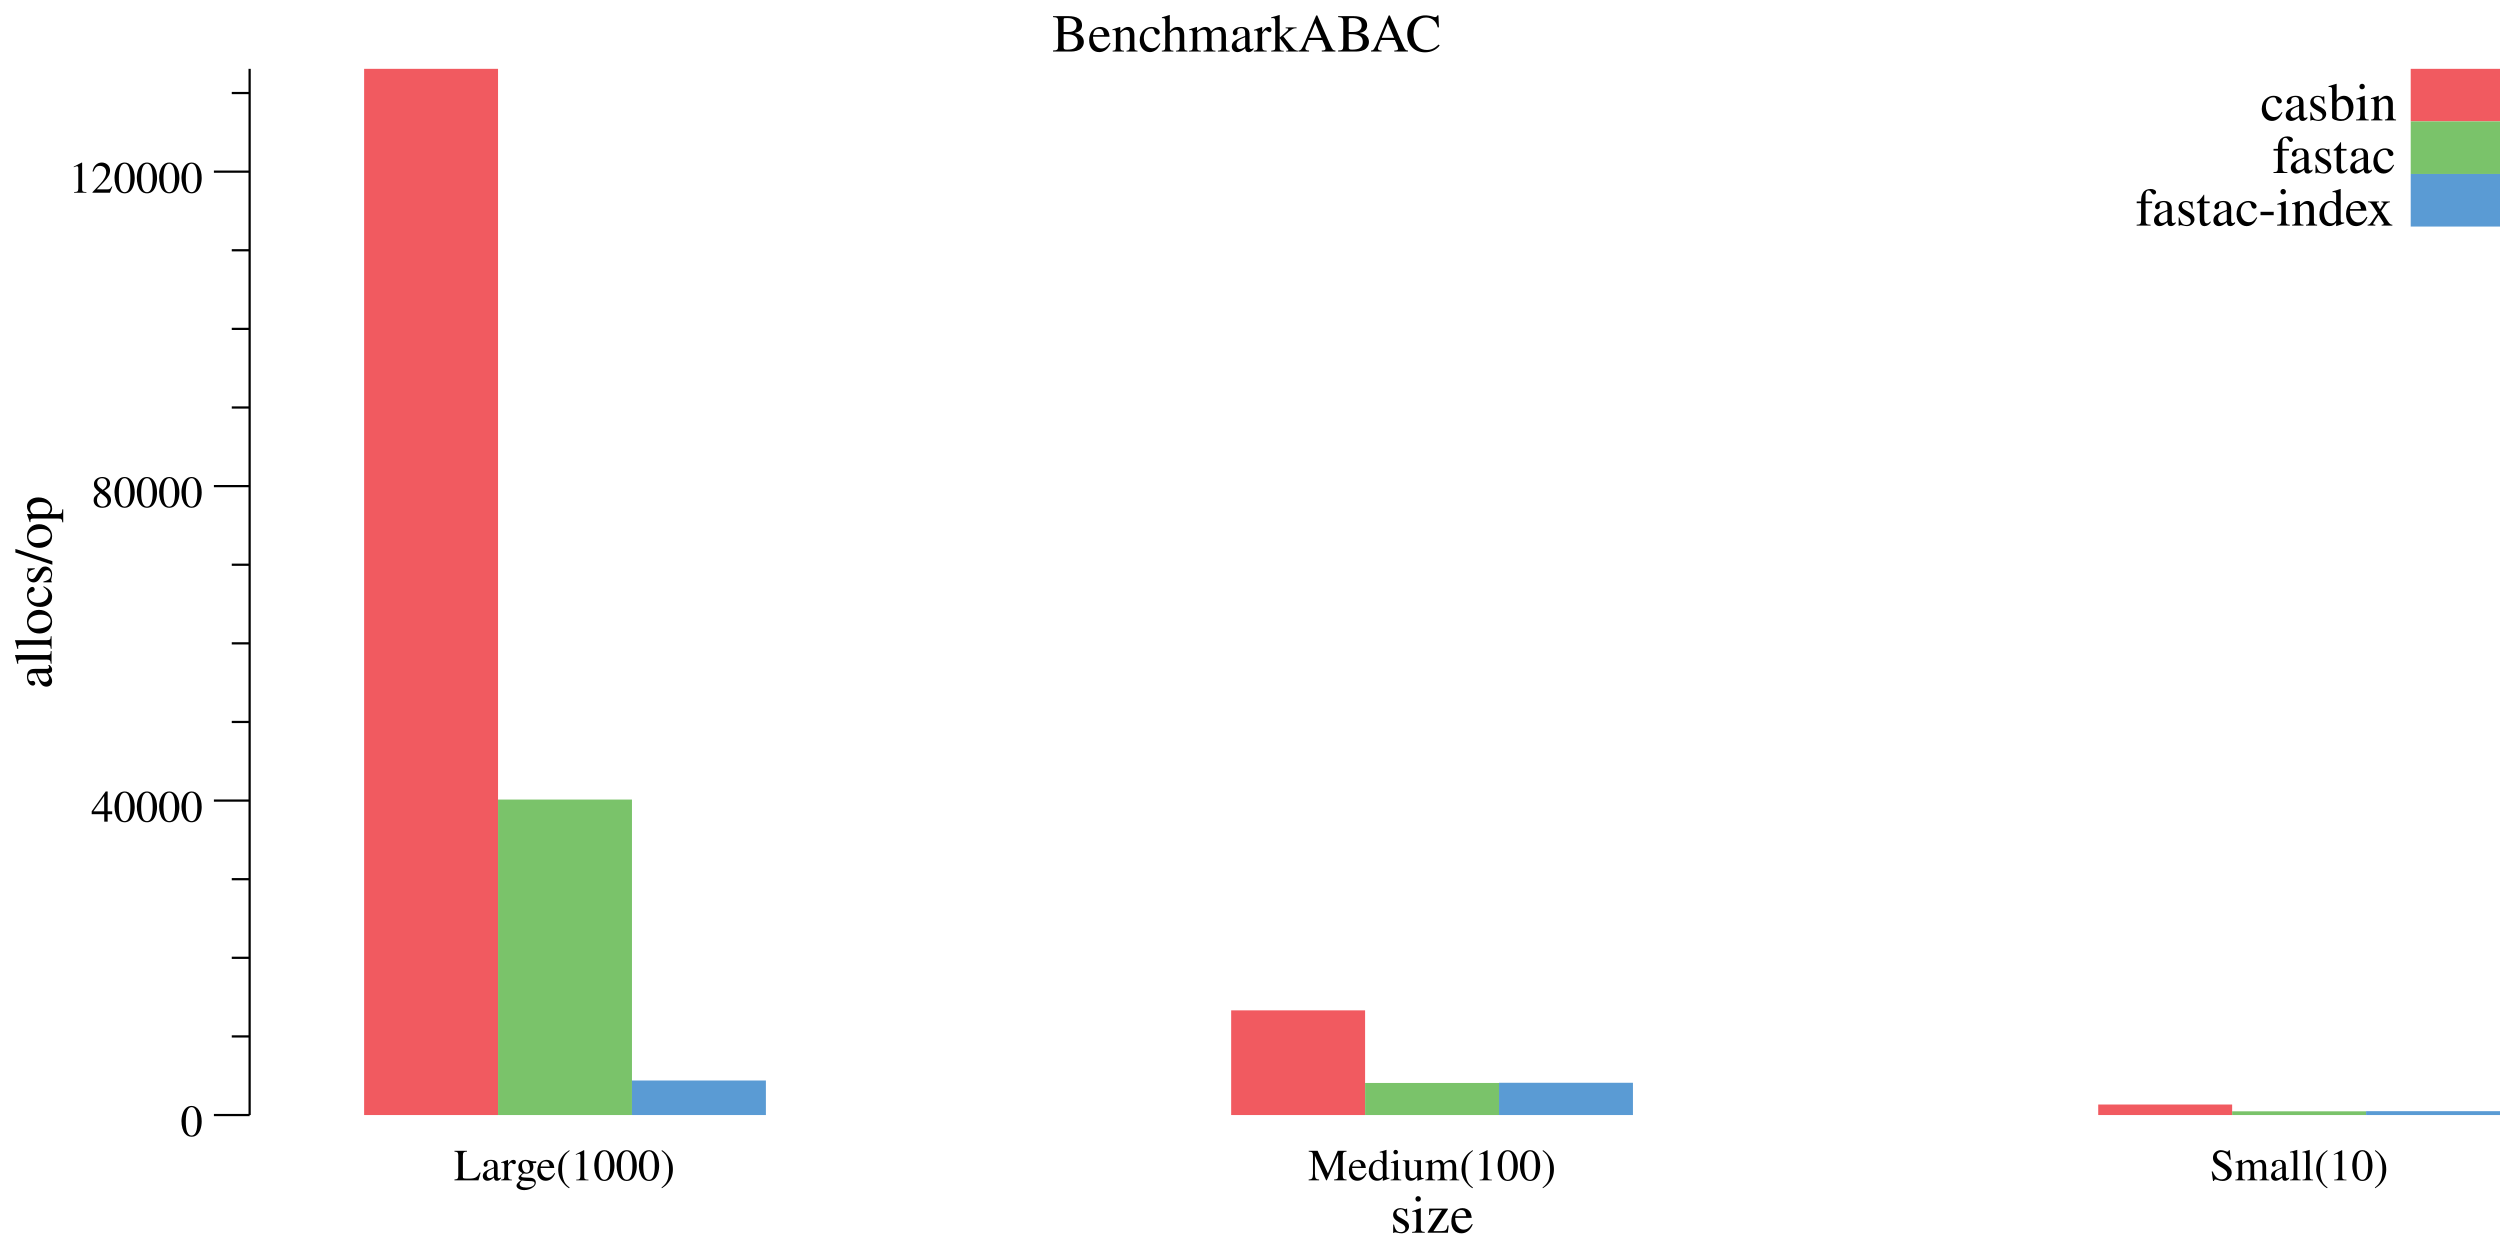
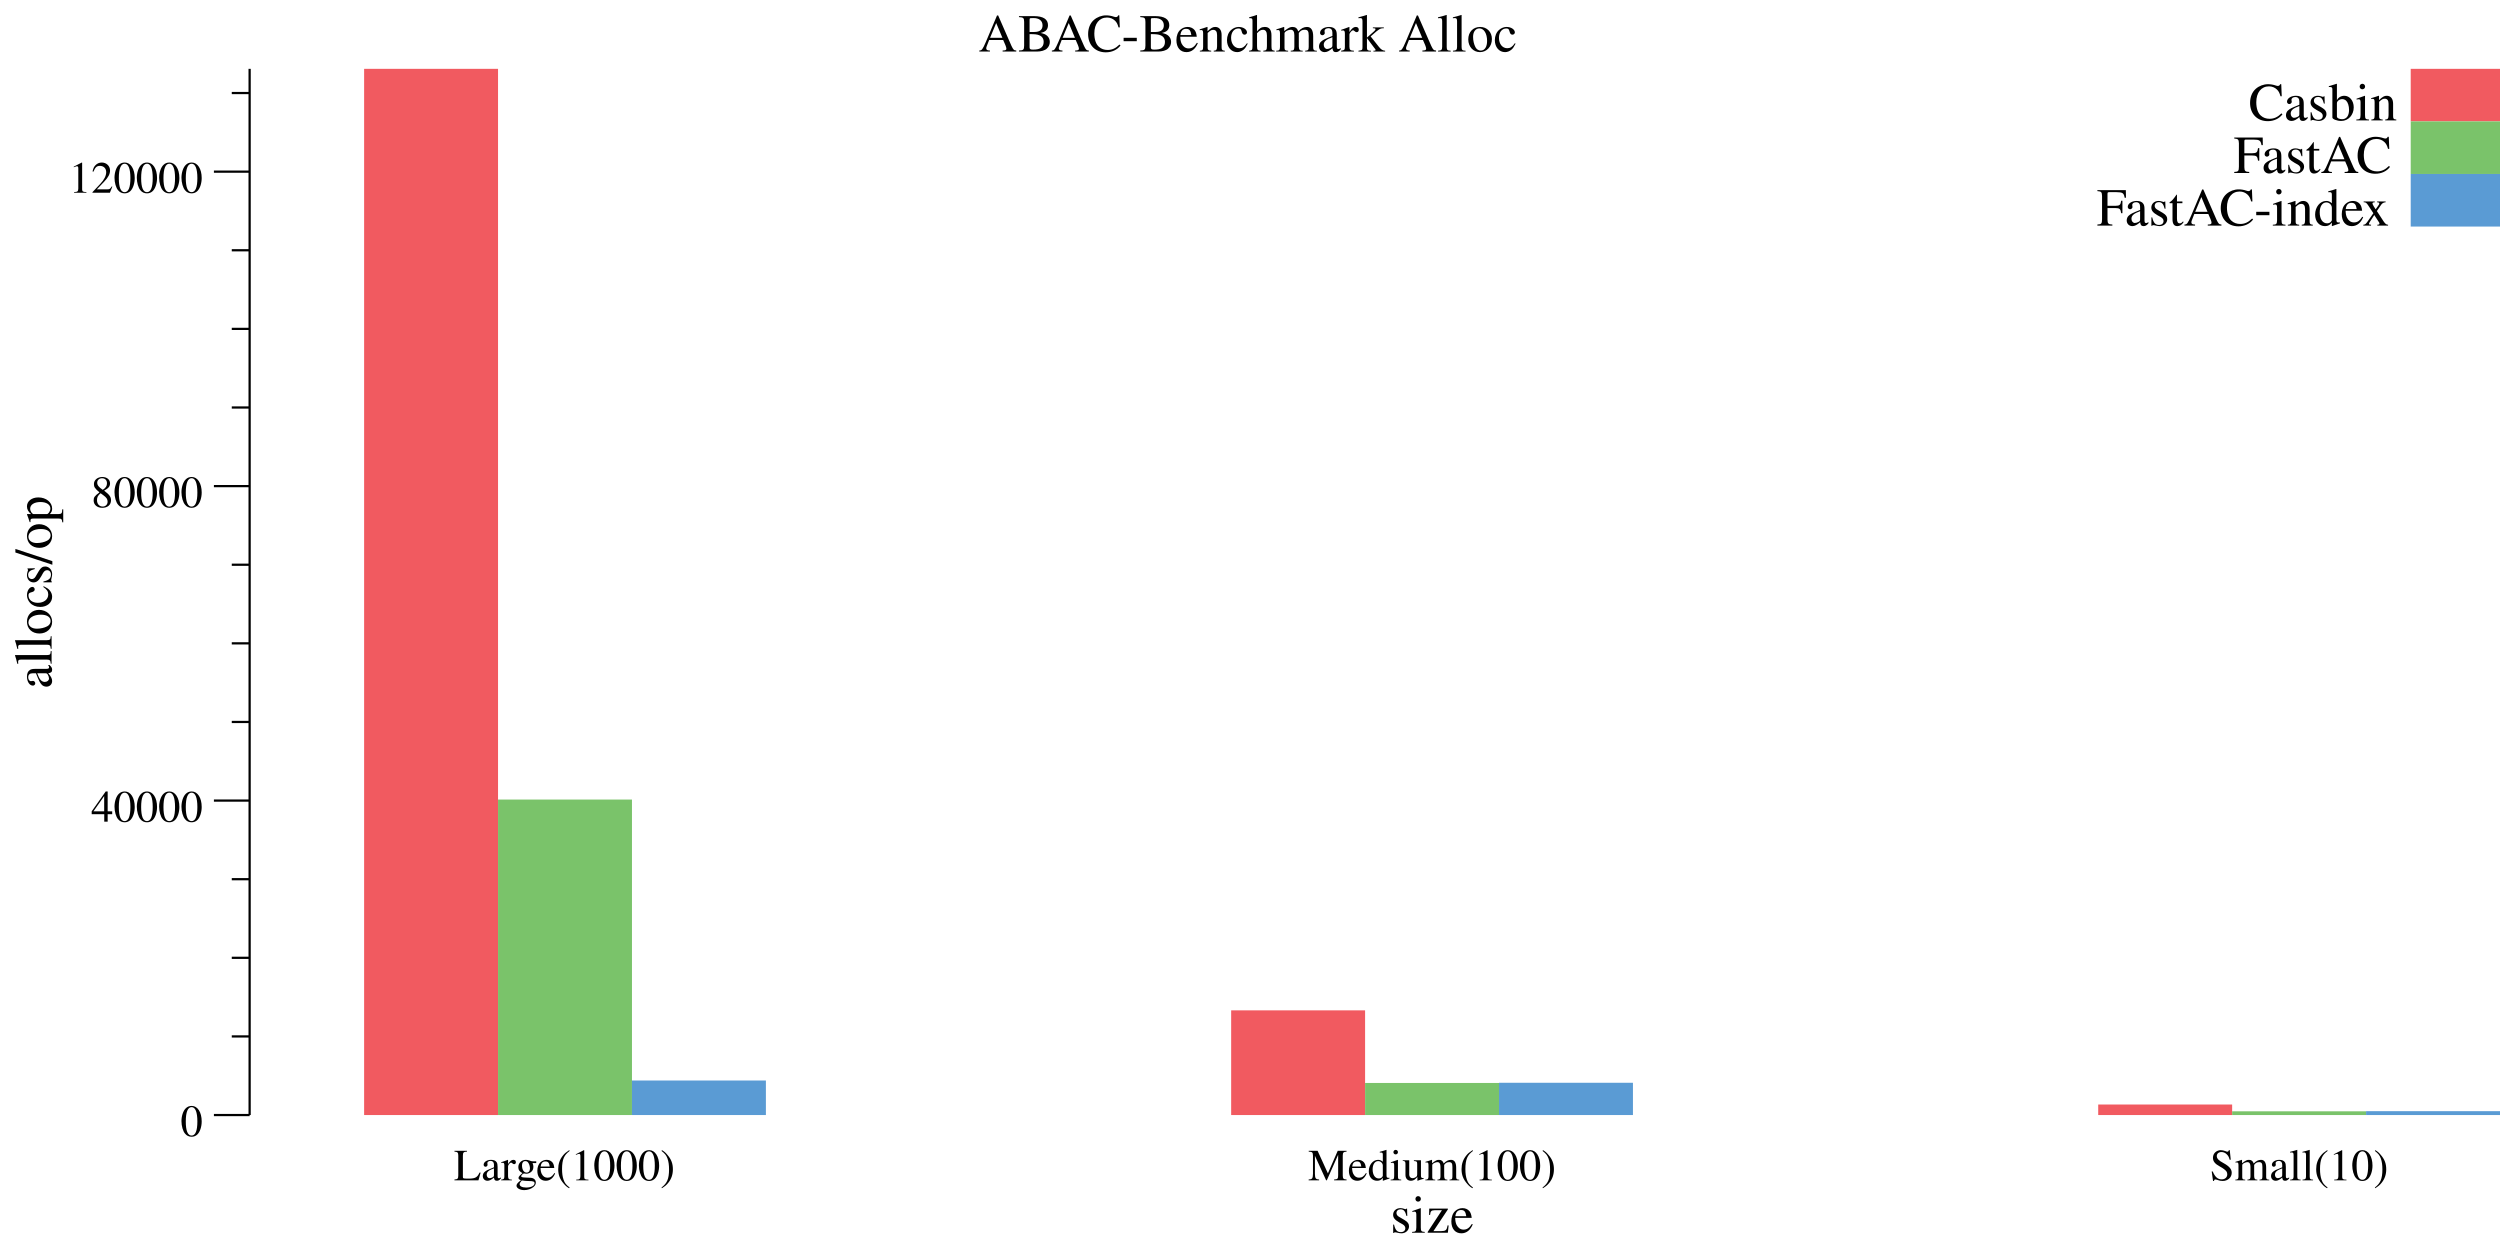
<svg xmlns="http://www.w3.org/2000/svg" width="560pt" height="280pt" viewBox="0 0 560 280">
  <g transform="scale(1, -1) translate(0, -280)">
    <path d="M0,0L560,0L560,280L0,280Z" style="fill:#FFFFFF" />
-     <text x="235.67" y="-268.45" transform="scale(1, -1)" style="font-family:Times;font-weight:normal;font-style:normal;font-size:12px">BenchmarkABAC</text>
+     <text x="219.18" y="-268.45" transform="scale(1, -1)" style="font-family:Times;font-weight:normal;font-style:normal;font-size:12px">ABAC-Benchmark Alloc</text>
    <text x="311.45" y="-3.861" transform="scale(1, -1)" style="font-family:Times;font-weight:normal;font-style:normal;font-size:12px">size</text>
    <text x="101.67" y="-15.602" transform="scale(1, -1)" style="font-family:Times;font-weight:normal;font-style:normal;font-size:10px">Large(1000)</text>
    <text x="293.01" y="-15.602" transform="scale(1, -1)" style="font-family:Times;font-weight:normal;font-style:normal;font-size:10px">Medium(100)</text>
    <text x="495" y="-15.602" transform="scale(1, -1)" style="font-family:Times;font-weight:normal;font-style:normal;font-size:10px">Small(10)</text>
    <g transform="rotate(90)">
      <text x="125.75" y="11.555" transform="scale(1, -1)" style="font-family:Times;font-weight:normal;font-style:normal;font-size:12px">allocs/op</text>
    </g>
    <text x="40.416" y="-25.509" transform="scale(1, -1)" style="font-family:Times;font-weight:normal;font-style:normal;font-size:10px">0</text>
    <text x="20.416" y="-95.949" transform="scale(1, -1)" style="font-family:Times;font-weight:normal;font-style:normal;font-size:10px">40000</text>
    <text x="20.416" y="-166.39" transform="scale(1, -1)" style="font-family:Times;font-weight:normal;font-style:normal;font-size:10px">80000</text>
    <text x="15.416" y="-236.83" transform="scale(1, -1)" style="font-family:Times;font-weight:normal;font-style:normal;font-size:10px">120000</text>
    <path d="M47.916,30.23L55.916,30.23" style="fill:none;stroke:#000000;stroke-width:0.5" />
    <path d="M47.916,100.67L55.916,100.67" style="fill:none;stroke:#000000;stroke-width:0.5" />
    <path d="M47.916,171.11L55.916,171.11" style="fill:none;stroke:#000000;stroke-width:0.5" />
    <path d="M47.916,241.55L55.916,241.55" style="fill:none;stroke:#000000;stroke-width:0.5" />
-     <path d="M51.916,47.841L55.916,47.841" style="fill:none;stroke:#000000;stroke-width:0.5" />
-     <path d="M51.916,65.451L55.916,65.451" style="fill:none;stroke:#000000;stroke-width:0.5" />
-     <path d="M51.916,83.061L55.916,83.061" style="fill:none;stroke:#000000;stroke-width:0.5" />
+     <path d="M51.916,47.84L55.916,47.84" style="fill:none;stroke:#000000;stroke-width:0.5" />
+     <path d="M51.916,65.45L55.916,65.45" style="fill:none;stroke:#000000;stroke-width:0.5" />
+     <path d="M51.916,83.06L55.916,83.06" style="fill:none;stroke:#000000;stroke-width:0.5" />
    <path d="M51.916,118.28L55.916,118.28" style="fill:none;stroke:#000000;stroke-width:0.5" />
    <path d="M51.916,135.89L55.916,135.89" style="fill:none;stroke:#000000;stroke-width:0.5" />
    <path d="M51.916,153.5L55.916,153.5" style="fill:none;stroke:#000000;stroke-width:0.5" />
    <path d="M51.916,188.72L55.916,188.72" style="fill:none;stroke:#000000;stroke-width:0.5" />
    <path d="M51.916,206.33L55.916,206.33" style="fill:none;stroke:#000000;stroke-width:0.5" />
    <path d="M51.916,223.94L55.916,223.94" style="fill:none;stroke:#000000;stroke-width:0.5" />
    <path d="M51.916,259.16L55.916,259.16" style="fill:none;stroke:#000000;stroke-width:0.5" />
    <path d="M55.916,30.23L55.916,264.58" style="fill:none;stroke:#000000;stroke-width:0.5" />
    <path d="M81.563,30.23L81.563,264.58L111.56,264.58L111.56,30.23Z" style="fill:#F15A60" />
    <path d="M275.78,30.23L275.78,53.68L305.78,53.68L305.78,30.23Z" style="fill:#F15A60" />
    <path d="M470,30.23L470,32.588L500,32.588L500,30.23Z" style="fill:#F15A60" />
    <path d="M111.56,30.23L111.56,100.9L141.56,100.9L141.56,30.23Z" style="fill:#7AC36A" />
    <path d="M305.78,30.23L305.78,37.417L335.78,37.417L335.78,30.23Z" style="fill:#7AC36A" />
    <path d="M500,30.23L500,31.067L530,31.067L530,30.23Z" style="fill:#7AC36A" />
    <path d="M141.56,30.23L141.56,37.967L171.56,37.967L171.56,30.23Z" style="fill:#5A9BD4" />
    <path d="M335.78,30.23L335.78,37.459L365.78,37.459L365.78,30.23Z" style="fill:#5A9BD4" />
    <path d="M530,30.23L530,31.099L560,31.099L560,30.23Z" style="fill:#5A9BD4" />
    <path d="M540,252.81L540,264.58L560,264.58L560,252.81Z" style="fill:#F15A60" />
-     <text x="506.34" y="-253.03" transform="scale(1, -1)" style="font-family:Times;font-weight:normal;font-style:normal;font-size:12px">casbin</text>
+     <text x="503.67" y="-253.03" transform="scale(1, -1)" style="font-family:Times;font-weight:normal;font-style:normal;font-size:12px">Casbin</text>
    <path d="M540,241.03L540,252.81L560,252.81L560,241.03Z" style="fill:#7AC36A" />
-     <text x="509.02" y="-241.25" transform="scale(1, -1)" style="font-family:Times;font-weight:normal;font-style:normal;font-size:12px">fastac</text>
+     <text x="500.33" y="-241.25" transform="scale(1, -1)" style="font-family:Times;font-weight:normal;font-style:normal;font-size:12px">FastAC</text>
    <path d="M540,229.25L540,241.03L560,241.03L560,229.25Z" style="fill:#5A9BD4" />
-     <text x="478.37" y="-229.47" transform="scale(1, -1)" style="font-family:Times;font-weight:normal;font-style:normal;font-size:12px">fastac-index</text>
+     <text x="469.67" y="-229.47" transform="scale(1, -1)" style="font-family:Times;font-weight:normal;font-style:normal;font-size:12px">FastAC-index</text>
  </g>
</svg>
